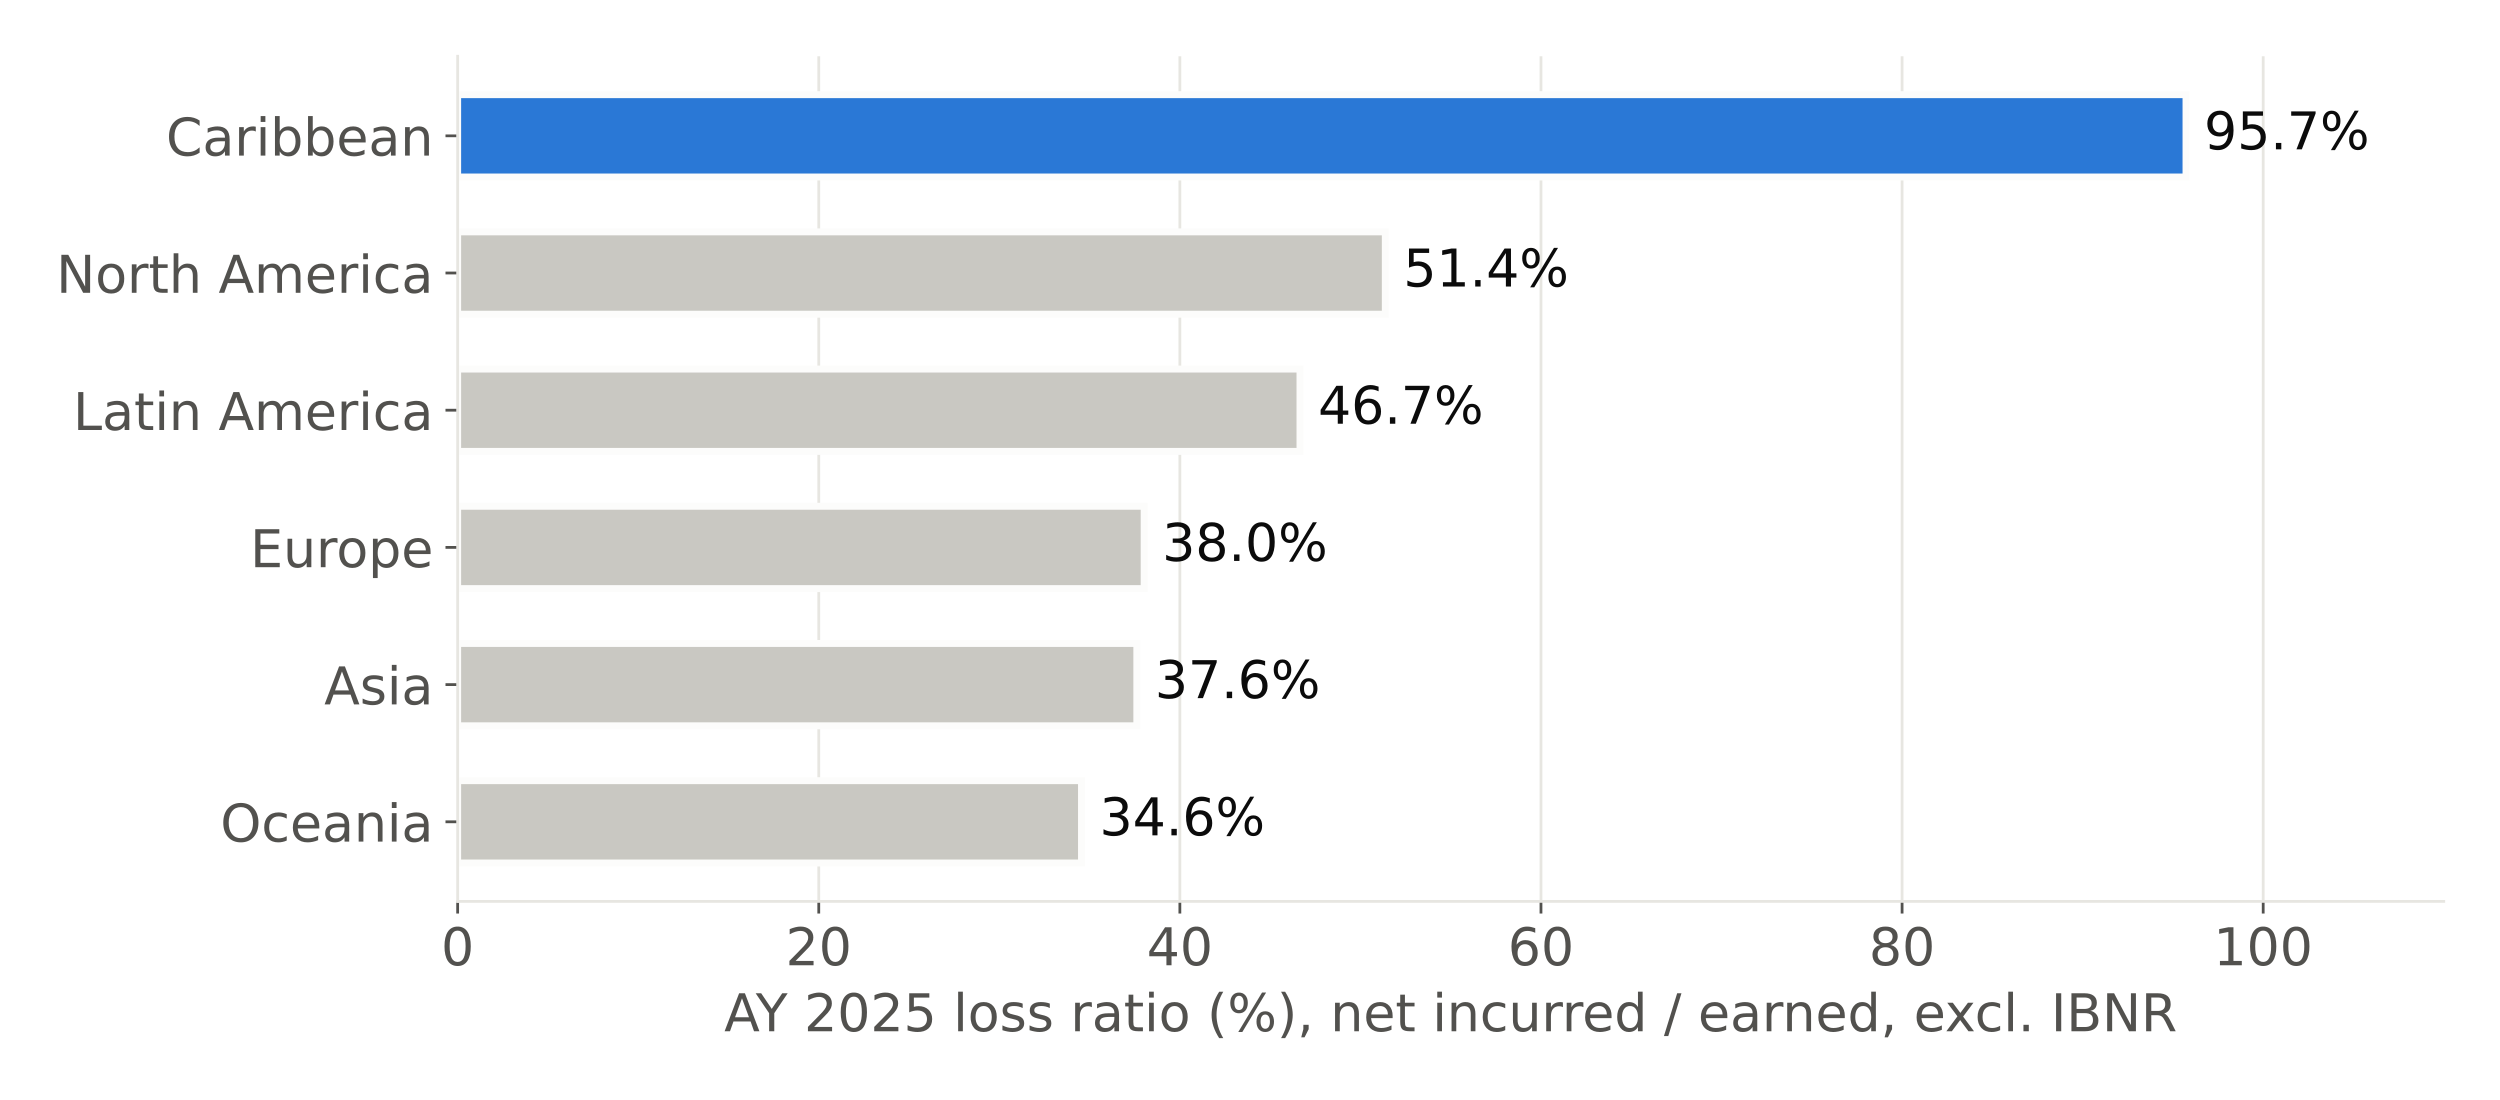
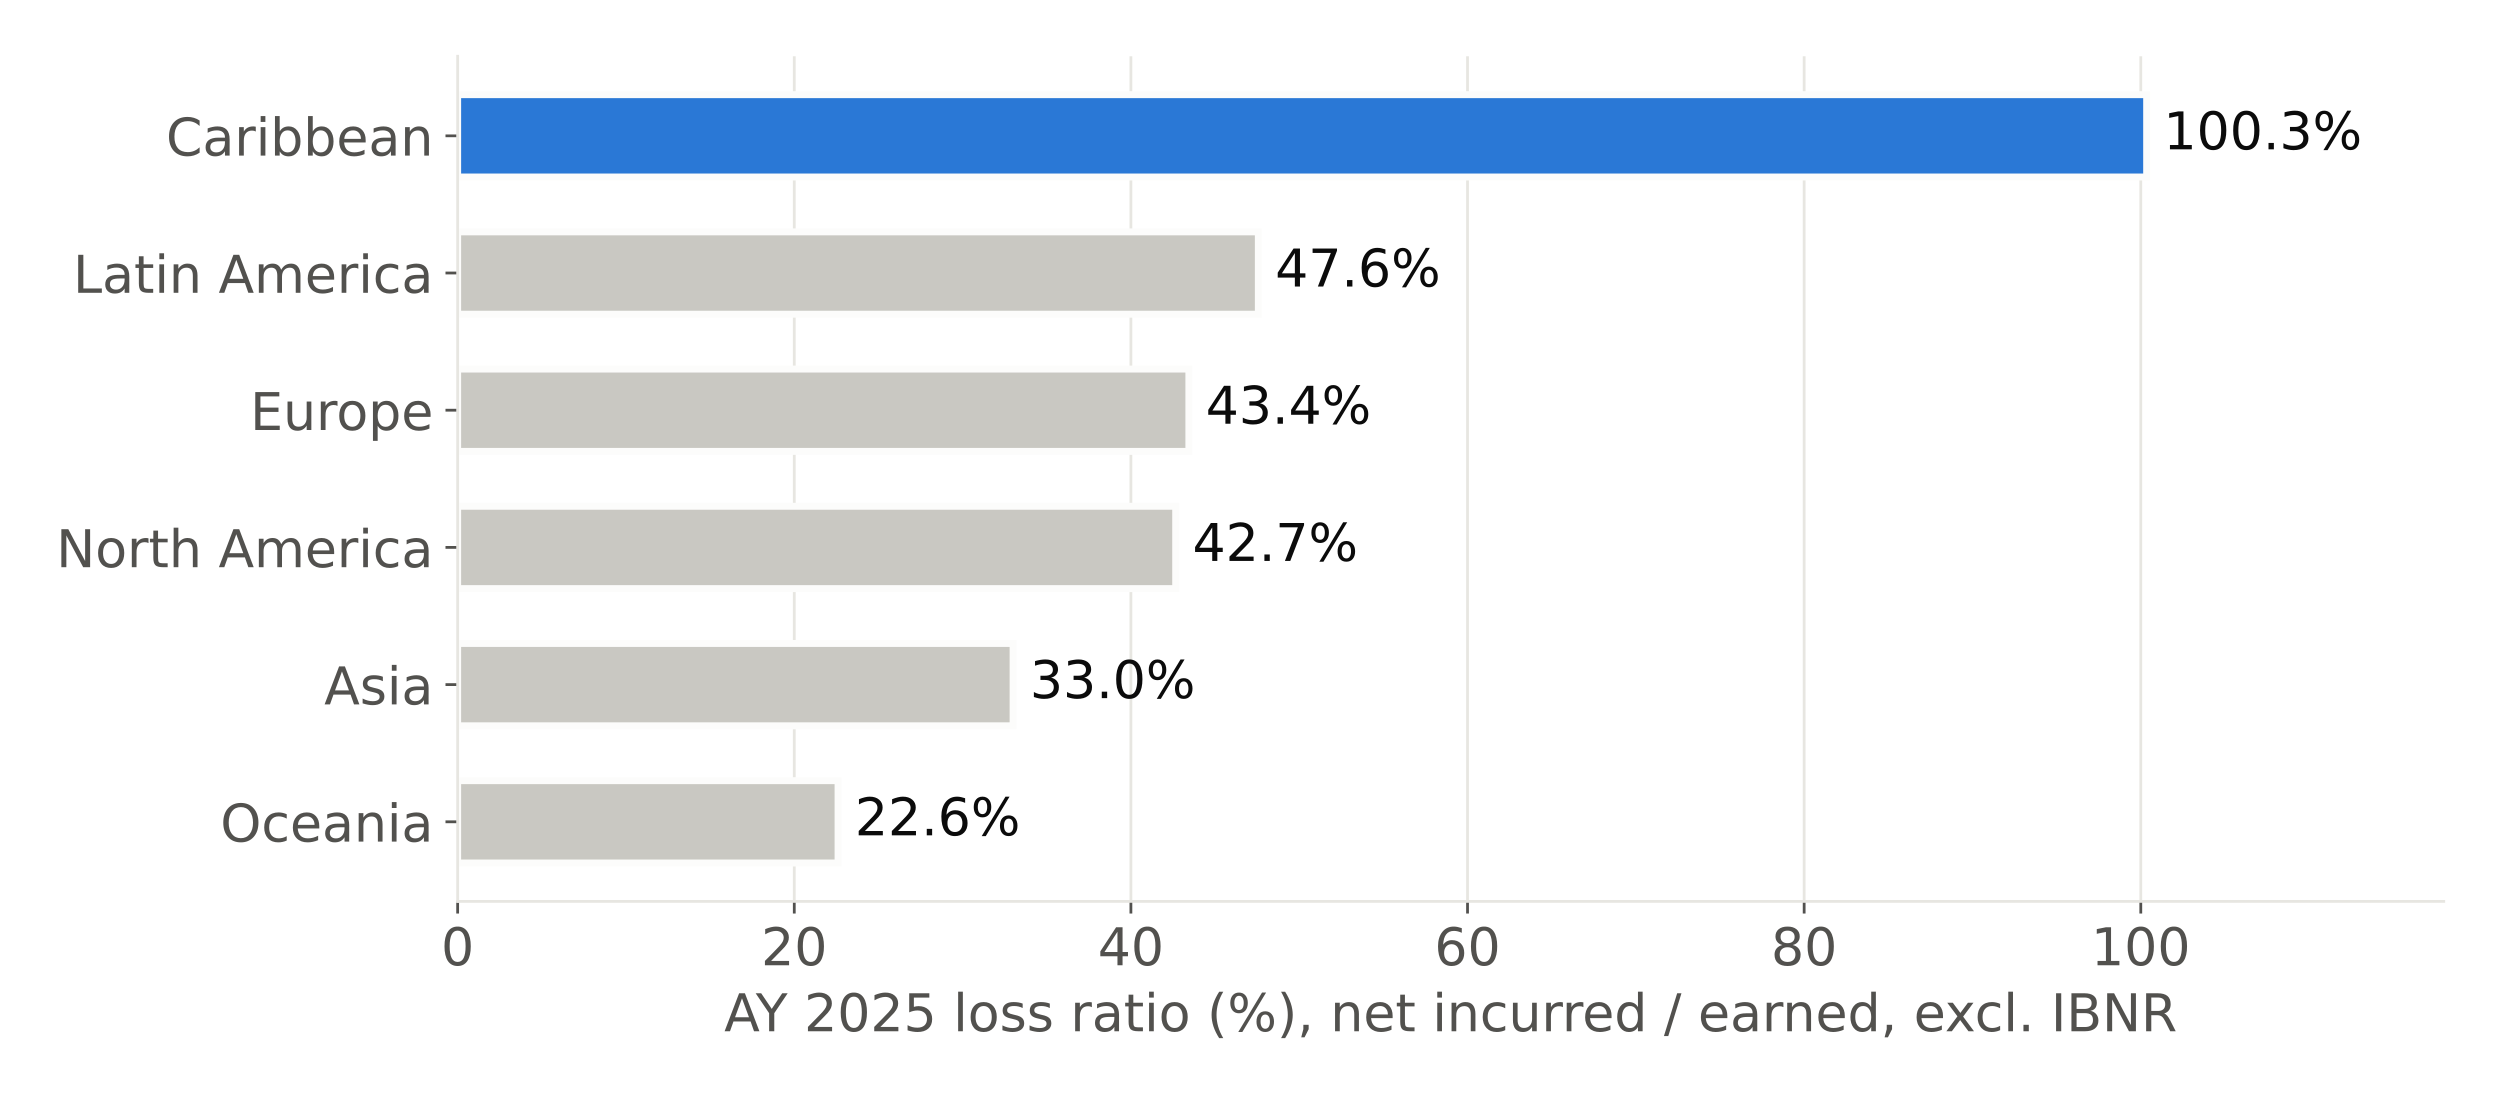
<svg xmlns="http://www.w3.org/2000/svg" xmlns:xlink="http://www.w3.org/1999/xlink" width="720pt" height="316.8pt" viewBox="0 0 720 316.8" version="1.1">
  <defs>
    <style type="text/css">*{stroke-linejoin: round; stroke-linecap: butt}</style>
  </defs>
  <g id="figure_1">
    <g id="patch_1">
      <path d="M 0 316.8  L 720 316.8  L 720 0  L 0 0  L 0 316.8  z " style="fill: none" />
    </g>
    <g id="axes_1">
      <g id="patch_2">
        <path d="M 131.802 259.6  L 703.8 259.6  L 703.8 16.2  L 131.802 16.2  L 131.802 259.6  z " style="fill: none" />
      </g>
      <g id="matplotlib.axis_1">
        <g id="xtick_1">
          <g id="line2d_1">
-             <path d="M 131.802 259.6  L 131.802 16.2  " clip-path="url(#pab1751d270)" style="fill: none; stroke: #e7e6e1; stroke-width: 0.8; stroke-linecap: square" />
+             <path d="M 131.802 259.6  L 131.802 16.2  " clip-path="url(#pc77d8f73b0)" style="fill: none; stroke: #e7e6e1; stroke-width: 0.8; stroke-linecap: square" />
          </g>
          <g id="line2d_2">
            <defs>
-               <path id="mef5f6a2a16" d="M 0 0  L 0 3.5  " style="stroke: #52514e; stroke-width: 0.8" />
+               <path id="md04d56b82d" d="M 0 0  L 0 3.5  " style="stroke: #52514e; stroke-width: 0.8" />
            </defs>
            <g>
-               <use xlink:href="#mef5f6a2a16" x="131.802" y="259.6" style="fill: #52514e; stroke: #52514e; stroke-width: 0.8" />
+               <use xlink:href="#md04d56b82d" x="131.802" y="259.6" style="fill: #52514e; stroke: #52514e; stroke-width: 0.8" />
            </g>
          </g>
          <g id="text_1">
            <text style="font-size: 15px; font-family: 'DejaVu Sans'; text-anchor: middle; fill: #52514e" x="131.802" y="277.996" transform="rotate(-0 131.8019 277.9965)">0</text>
          </g>
        </g>
        <g id="xtick_2">
          <g id="line2d_3">
-             <path d="M 235.802 259.6  L 235.802 16.2  " clip-path="url(#pab1751d270)" style="fill: none; stroke: #e7e6e1; stroke-width: 0.8; stroke-linecap: square" />
+             <path d="M 228.751 259.6  L 228.751 16.2  " clip-path="url(#pc77d8f73b0)" style="fill: none; stroke: #e7e6e1; stroke-width: 0.8; stroke-linecap: square" />
          </g>
          <g id="line2d_4">
            <g>
-               <use xlink:href="#mef5f6a2a16" x="235.802" y="259.6" style="fill: #52514e; stroke: #52514e; stroke-width: 0.8" />
+               <use xlink:href="#md04d56b82d" x="228.751" y="259.6" style="fill: #52514e; stroke: #52514e; stroke-width: 0.8" />
            </g>
          </g>
          <g id="text_2">
-             <text style="font-size: 15px; font-family: 'DejaVu Sans'; text-anchor: middle; fill: #52514e" x="235.802" y="277.996" transform="rotate(-0 235.8015 277.9965)">20</text>
+             <text style="font-size: 15px; font-family: 'DejaVu Sans'; text-anchor: middle; fill: #52514e" x="228.751" y="277.996" transform="rotate(-0 228.7507 277.9965)">20</text>
          </g>
        </g>
        <g id="xtick_3">
          <g id="line2d_5">
-             <path d="M 339.801 259.6  L 339.801 16.2  " clip-path="url(#pab1751d270)" style="fill: none; stroke: #e7e6e1; stroke-width: 0.8; stroke-linecap: square" />
+             <path d="M 325.7 259.6  L 325.7 16.2  " clip-path="url(#pc77d8f73b0)" style="fill: none; stroke: #e7e6e1; stroke-width: 0.8; stroke-linecap: square" />
          </g>
          <g id="line2d_6">
            <g>
-               <use xlink:href="#mef5f6a2a16" x="339.801" y="259.6" style="fill: #52514e; stroke: #52514e; stroke-width: 0.8" />
+               <use xlink:href="#md04d56b82d" x="325.7" y="259.6" style="fill: #52514e; stroke: #52514e; stroke-width: 0.8" />
            </g>
          </g>
          <g id="text_3">
-             <text style="font-size: 15px; font-family: 'DejaVu Sans'; text-anchor: middle; fill: #52514e" x="339.801" y="277.996" transform="rotate(-0 339.8012 277.9965)">40</text>
+             <text style="font-size: 15px; font-family: 'DejaVu Sans'; text-anchor: middle; fill: #52514e" x="325.7" y="277.996" transform="rotate(-0 325.6995 277.9965)">40</text>
          </g>
        </g>
        <g id="xtick_4">
          <g id="line2d_7">
-             <path d="M 443.801 259.6  L 443.801 16.2  " clip-path="url(#pab1751d270)" style="fill: none; stroke: #e7e6e1; stroke-width: 0.8; stroke-linecap: square" />
+             <path d="M 422.648 259.6  L 422.648 16.2  " clip-path="url(#pc77d8f73b0)" style="fill: none; stroke: #e7e6e1; stroke-width: 0.8; stroke-linecap: square" />
          </g>
          <g id="line2d_8">
            <g>
-               <use xlink:href="#mef5f6a2a16" x="443.801" y="259.6" style="fill: #52514e; stroke: #52514e; stroke-width: 0.8" />
+               <use xlink:href="#md04d56b82d" x="422.648" y="259.6" style="fill: #52514e; stroke: #52514e; stroke-width: 0.8" />
            </g>
          </g>
          <g id="text_4">
-             <text style="font-size: 15px; font-family: 'DejaVu Sans'; text-anchor: middle; fill: #52514e" x="443.801" y="277.996" transform="rotate(-0 443.8009 277.9965)">60</text>
+             <text style="font-size: 15px; font-family: 'DejaVu Sans'; text-anchor: middle; fill: #52514e" x="422.648" y="277.996" transform="rotate(-0 422.6484 277.9965)">60</text>
          </g>
        </g>
        <g id="xtick_5">
          <g id="line2d_9">
-             <path d="M 547.801 259.6  L 547.801 16.2  " clip-path="url(#pab1751d270)" style="fill: none; stroke: #e7e6e1; stroke-width: 0.8; stroke-linecap: square" />
+             <path d="M 519.597 259.6  L 519.597 16.2  " clip-path="url(#pc77d8f73b0)" style="fill: none; stroke: #e7e6e1; stroke-width: 0.8; stroke-linecap: square" />
          </g>
          <g id="line2d_10">
            <g>
-               <use xlink:href="#mef5f6a2a16" x="547.801" y="259.6" style="fill: #52514e; stroke: #52514e; stroke-width: 0.8" />
+               <use xlink:href="#md04d56b82d" x="519.597" y="259.6" style="fill: #52514e; stroke: #52514e; stroke-width: 0.8" />
            </g>
          </g>
          <g id="text_5">
-             <text style="font-size: 15px; font-family: 'DejaVu Sans'; text-anchor: middle; fill: #52514e" x="547.801" y="277.996" transform="rotate(-0 547.8005 277.9965)">80</text>
+             <text style="font-size: 15px; font-family: 'DejaVu Sans'; text-anchor: middle; fill: #52514e" x="519.597" y="277.996" transform="rotate(-0 519.5972 277.9965)">80</text>
          </g>
        </g>
        <g id="xtick_6">
          <g id="line2d_11">
-             <path d="M 651.8 259.6  L 651.8 16.2  " clip-path="url(#pab1751d270)" style="fill: none; stroke: #e7e6e1; stroke-width: 0.8; stroke-linecap: square" />
+             <path d="M 616.546 259.6  L 616.546 16.2  " clip-path="url(#pc77d8f73b0)" style="fill: none; stroke: #e7e6e1; stroke-width: 0.8; stroke-linecap: square" />
          </g>
          <g id="line2d_12">
            <g>
-               <use xlink:href="#mef5f6a2a16" x="651.8" y="259.6" style="fill: #52514e; stroke: #52514e; stroke-width: 0.8" />
+               <use xlink:href="#md04d56b82d" x="616.546" y="259.6" style="fill: #52514e; stroke: #52514e; stroke-width: 0.8" />
            </g>
          </g>
          <g id="text_6">
-             <text style="font-size: 15px; font-family: 'DejaVu Sans'; text-anchor: middle; fill: #52514e" x="651.8" y="277.996" transform="rotate(-0 651.8002 277.9965)">100</text>
+             <text style="font-size: 15px; font-family: 'DejaVu Sans'; text-anchor: middle; fill: #52514e" x="616.546" y="277.996" transform="rotate(-0 616.546 277.9965)">100</text>
          </g>
        </g>
        <g id="text_7">
          <text style="font-size: 15px; font-family: 'DejaVu Sans'; text-anchor: middle; fill: #52514e" x="417.801" y="296.998" transform="rotate(-0 417.8009 296.9977)">AY 2025 loss ratio (%), net incurred / earned, excl. IBNR</text>
        </g>
      </g>
      <g id="matplotlib.axis_2">
        <g id="ytick_1">
          <g id="line2d_13">
            <defs>
-               <path id="md470225719" d="M 0 0  L -3.5 0  " style="stroke: #52514e; stroke-width: 0.8" />
+               <path id="maa43df55fd" d="M 0 0  L -3.5 0  " style="stroke: #52514e; stroke-width: 0.8" />
            </defs>
            <g>
-               <use xlink:href="#md470225719" x="131.802" y="236.682" style="fill: #52514e; stroke: #52514e; stroke-width: 0.8" />
+               <use xlink:href="#maa43df55fd" x="131.802" y="236.682" style="fill: #52514e; stroke: #52514e; stroke-width: 0.8" />
            </g>
          </g>
          <g id="text_8">
            <text style="font-size: 15px; font-family: 'DejaVu Sans'; text-anchor: end; fill: #52514e" x="124.802" y="242.381" transform="rotate(-0 124.8019 242.3813)">Oceania</text>
          </g>
        </g>
        <g id="ytick_2">
          <g id="line2d_14">
            <g>
-               <use xlink:href="#md470225719" x="131.802" y="197.169" style="fill: #52514e; stroke: #52514e; stroke-width: 0.8" />
+               <use xlink:href="#maa43df55fd" x="131.802" y="197.169" style="fill: #52514e; stroke: #52514e; stroke-width: 0.8" />
            </g>
          </g>
          <g id="text_9">
            <text style="font-size: 15px; font-family: 'DejaVu Sans'; text-anchor: end; fill: #52514e" x="124.802" y="202.868" transform="rotate(-0 124.8019 202.8683)">Asia</text>
          </g>
        </g>
        <g id="ytick_3">
          <g id="line2d_15">
            <g>
-               <use xlink:href="#md470225719" x="131.802" y="157.656" style="fill: #52514e; stroke: #52514e; stroke-width: 0.8" />
+               <use xlink:href="#maa43df55fd" x="131.802" y="157.656" style="fill: #52514e; stroke: #52514e; stroke-width: 0.8" />
            </g>
          </g>
          <g id="text_10">
-             <text style="font-size: 15px; font-family: 'DejaVu Sans'; text-anchor: end; fill: #52514e" x="124.802" y="163.355" transform="rotate(-0 124.8019 163.3547)">Europe</text>
+             <text style="font-size: 15px; font-family: 'DejaVu Sans'; text-anchor: end; fill: #52514e" x="124.802" y="163.355" transform="rotate(-0 124.8019 163.3553)">North America</text>
          </g>
        </g>
        <g id="ytick_4">
          <g id="line2d_16">
            <g>
-               <use xlink:href="#md470225719" x="131.802" y="118.144" style="fill: #52514e; stroke: #52514e; stroke-width: 0.8" />
+               <use xlink:href="#maa43df55fd" x="131.802" y="118.144" style="fill: #52514e; stroke: #52514e; stroke-width: 0.8" />
            </g>
          </g>
          <g id="text_11">
-             <text style="font-size: 15px; font-family: 'DejaVu Sans'; text-anchor: end; fill: #52514e" x="124.802" y="123.842" transform="rotate(-0 124.8019 123.8423)">Latin America</text>
+             <text style="font-size: 15px; font-family: 'DejaVu Sans'; text-anchor: end; fill: #52514e" x="124.802" y="123.842" transform="rotate(-0 124.8019 123.8417)">Europe</text>
          </g>
        </g>
        <g id="ytick_5">
          <g id="line2d_17">
            <g>
-               <use xlink:href="#md470225719" x="131.802" y="78.631" style="fill: #52514e; stroke: #52514e; stroke-width: 0.8" />
+               <use xlink:href="#maa43df55fd" x="131.802" y="78.631" style="fill: #52514e; stroke: #52514e; stroke-width: 0.8" />
            </g>
          </g>
          <g id="text_12">
-             <text style="font-size: 15px; font-family: 'DejaVu Sans'; text-anchor: end; fill: #52514e" x="124.802" y="84.329" transform="rotate(-0 124.8019 84.32935)">North America</text>
+             <text style="font-size: 15px; font-family: 'DejaVu Sans'; text-anchor: end; fill: #52514e" x="124.802" y="84.329" transform="rotate(-0 124.8019 84.32935)">Latin America</text>
          </g>
        </g>
        <g id="ytick_6">
          <g id="line2d_18">
            <g>
-               <use xlink:href="#md470225719" x="131.802" y="39.118" style="fill: #52514e; stroke: #52514e; stroke-width: 0.8" />
+               <use xlink:href="#maa43df55fd" x="131.802" y="39.118" style="fill: #52514e; stroke: #52514e; stroke-width: 0.8" />
            </g>
          </g>
          <g id="text_13">
            <text style="font-size: 15px; font-family: 'DejaVu Sans'; text-anchor: end; fill: #52514e" x="124.802" y="44.816" transform="rotate(-0 124.8019 44.81636)">Caribbean</text>
          </g>
        </g>
      </g>
      <g id="patch_3">
-         <path d="M 131.802 248.536  L 311.472 248.536  L 311.472 224.829  L 131.802 224.829  z " clip-path="url(#pab1751d270)" style="fill: #c9c8c2; stroke: #fcfcfb; stroke-width: 2; stroke-linejoin: miter" />
+         <path d="M 131.802 248.536  L 241.362 248.536  L 241.362 224.829  L 131.802 224.829  z " clip-path="url(#pc77d8f73b0)" style="fill: #c9c8c2; stroke: #fcfcfb; stroke-width: 2; stroke-linejoin: miter" />
      </g>
      <g id="patch_4">
-         <path d="M 131.802 209.023  L 327.407 209.023  L 327.407 185.316  L 131.802 185.316  z " clip-path="url(#pab1751d270)" style="fill: #c9c8c2; stroke: #fcfcfb; stroke-width: 2; stroke-linejoin: miter" />
+         <path d="M 131.802 209.023  L 291.77 209.023  L 291.77 185.316  L 131.802 185.316  z " clip-path="url(#pc77d8f73b0)" style="fill: #c9c8c2; stroke: #fcfcfb; stroke-width: 2; stroke-linejoin: miter" />
      </g>
      <g id="patch_5">
-         <path d="M 131.802 169.51  L 329.519 169.51  L 329.519 145.803  L 131.802 145.803  z " clip-path="url(#pab1751d270)" style="fill: #c9c8c2; stroke: #fcfcfb; stroke-width: 2; stroke-linejoin: miter" />
+         <path d="M 131.802 169.51  L 338.603 169.51  L 338.603 145.803  L 131.802 145.803  z " clip-path="url(#pc77d8f73b0)" style="fill: #c9c8c2; stroke: #fcfcfb; stroke-width: 2; stroke-linejoin: miter" />
      </g>
      <g id="patch_6">
-         <path d="M 131.802 129.997  L 374.4 129.997  L 374.4 106.29  L 131.802 106.29  z " clip-path="url(#pab1751d270)" style="fill: #c9c8c2; stroke: #fcfcfb; stroke-width: 2; stroke-linejoin: miter" />
+         <path d="M 131.802 129.997  L 342.397 129.997  L 342.397 106.29  L 131.802 106.29  z " clip-path="url(#pc77d8f73b0)" style="fill: #c9c8c2; stroke: #fcfcfb; stroke-width: 2; stroke-linejoin: miter" />
      </g>
      <g id="patch_7">
-         <path d="M 131.802 90.484  L 398.969 90.484  L 398.969 66.777  L 131.802 66.777  z " clip-path="url(#pab1751d270)" style="fill: #c9c8c2; stroke: #fcfcfb; stroke-width: 2; stroke-linejoin: miter" />
+         <path d="M 131.802 90.484  L 362.403 90.484  L 362.403 66.777  L 131.802 66.777  z " clip-path="url(#pc77d8f73b0)" style="fill: #c9c8c2; stroke: #fcfcfb; stroke-width: 2; stroke-linejoin: miter" />
      </g>
      <g id="patch_8">
-         <path d="M 131.802 50.971  L 629.574 50.971  L 629.574 27.264  L 131.802 27.264  z " clip-path="url(#pab1751d270)" style="fill: #2a78d6; stroke: #fcfcfb; stroke-width: 2; stroke-linejoin: miter" />
+         <path d="M 131.802 50.971  L 618.237 50.971  L 618.237 27.264  L 131.802 27.264  z " clip-path="url(#pc77d8f73b0)" style="fill: #2a78d6; stroke: #fcfcfb; stroke-width: 2; stroke-linejoin: miter" />
      </g>
      <g id="patch_9">
        <path d="M 131.802 259.6  L 131.802 16.2  " style="fill: none; stroke: #e7e6e1; stroke-width: 0.8; stroke-linejoin: miter; stroke-linecap: square" />
      </g>
      <g id="patch_10">
        <path d="M 131.802 259.6  L 703.8 259.6  " style="fill: none; stroke: #e7e6e1; stroke-width: 0.8; stroke-linejoin: miter; stroke-linecap: square" />
      </g>
      <g id="text_14">
-         <text style="font-size: 15px; font-family: 'DejaVu Sans'; text-anchor: start; fill: #0b0b0b" x="316.672" y="240.579" transform="rotate(-0 316.6723 240.579)">34.6%</text>
+         <text style="font-size: 15px; font-family: 'DejaVu Sans'; text-anchor: start; fill: #0b0b0b" x="246.209" y="240.579" transform="rotate(-0 246.2094 240.579)">22.6%</text>
      </g>
      <g id="text_15">
-         <text style="font-size: 15px; font-family: 'DejaVu Sans'; text-anchor: start; fill: #0b0b0b" x="332.607" y="201.066" transform="rotate(-0 332.6065 201.066)">37.6%</text>
+         <text style="font-size: 15px; font-family: 'DejaVu Sans'; text-anchor: start; fill: #0b0b0b" x="296.617" y="201.066" transform="rotate(-0 296.6172 201.066)">33.0%</text>
      </g>
      <g id="text_16">
-         <text style="font-size: 15px; font-family: 'DejaVu Sans'; text-anchor: start; fill: #0b0b0b" x="334.719" y="161.553" transform="rotate(-0 334.7194 161.553)">38.0%</text>
+         <text style="font-size: 15px; font-family: 'DejaVu Sans'; text-anchor: start; fill: #0b0b0b" x="343.45" y="161.553" transform="rotate(-0 343.4503 161.553)">42.7%</text>
      </g>
      <g id="text_17">
-         <text style="font-size: 15px; font-family: 'DejaVu Sans'; text-anchor: start; fill: #0b0b0b" x="379.6" y="122.04" transform="rotate(-0 379.6001 122.04)">46.7%</text>
+         <text style="font-size: 15px; font-family: 'DejaVu Sans'; text-anchor: start; fill: #0b0b0b" x="347.244" y="122.04" transform="rotate(-0 347.2442 122.04)">43.4%</text>
      </g>
      <g id="text_18">
-         <text style="font-size: 15px; font-family: 'DejaVu Sans'; text-anchor: start; fill: #0b0b0b" x="404.169" y="82.527" transform="rotate(-0 404.1694 82.527)">51.4%</text>
+         <text style="font-size: 15px; font-family: 'DejaVu Sans'; text-anchor: start; fill: #0b0b0b" x="367.251" y="82.527" transform="rotate(-0 367.2508 82.527)">47.6%</text>
      </g>
      <g id="text_19">
-         <text style="font-size: 15px; font-family: 'DejaVu Sans'; text-anchor: start; fill: #0b0b0b" x="634.774" y="43.014" transform="rotate(-0 634.7739 43.01402)">95.7%</text>
+         <text style="font-size: 15px; font-family: 'DejaVu Sans'; text-anchor: start; fill: #0b0b0b" x="623.085" y="43.014" transform="rotate(-0 623.0848 43.01402)">100.3%</text>
      </g>
    </g>
  </g>
  <defs>
-     <clipPath id="pab1751d270">
+     <clipPath id="pc77d8f73b0">
      <rect x="131.802" y="16.2" width="571.998" height="243.4" />
    </clipPath>
  </defs>
</svg>
